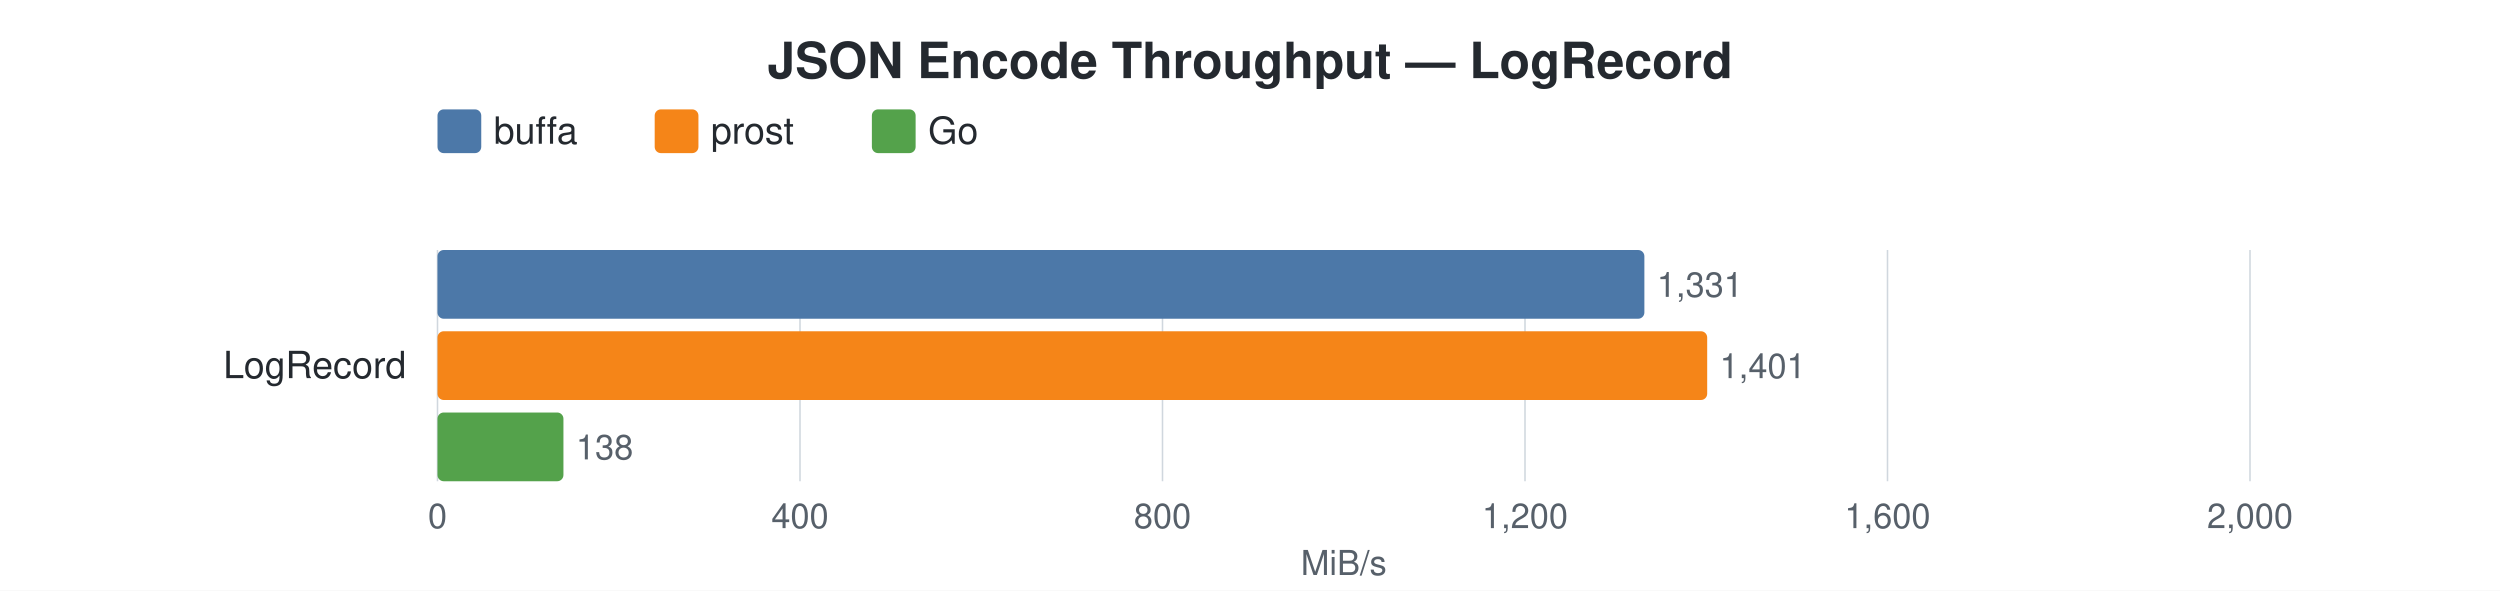
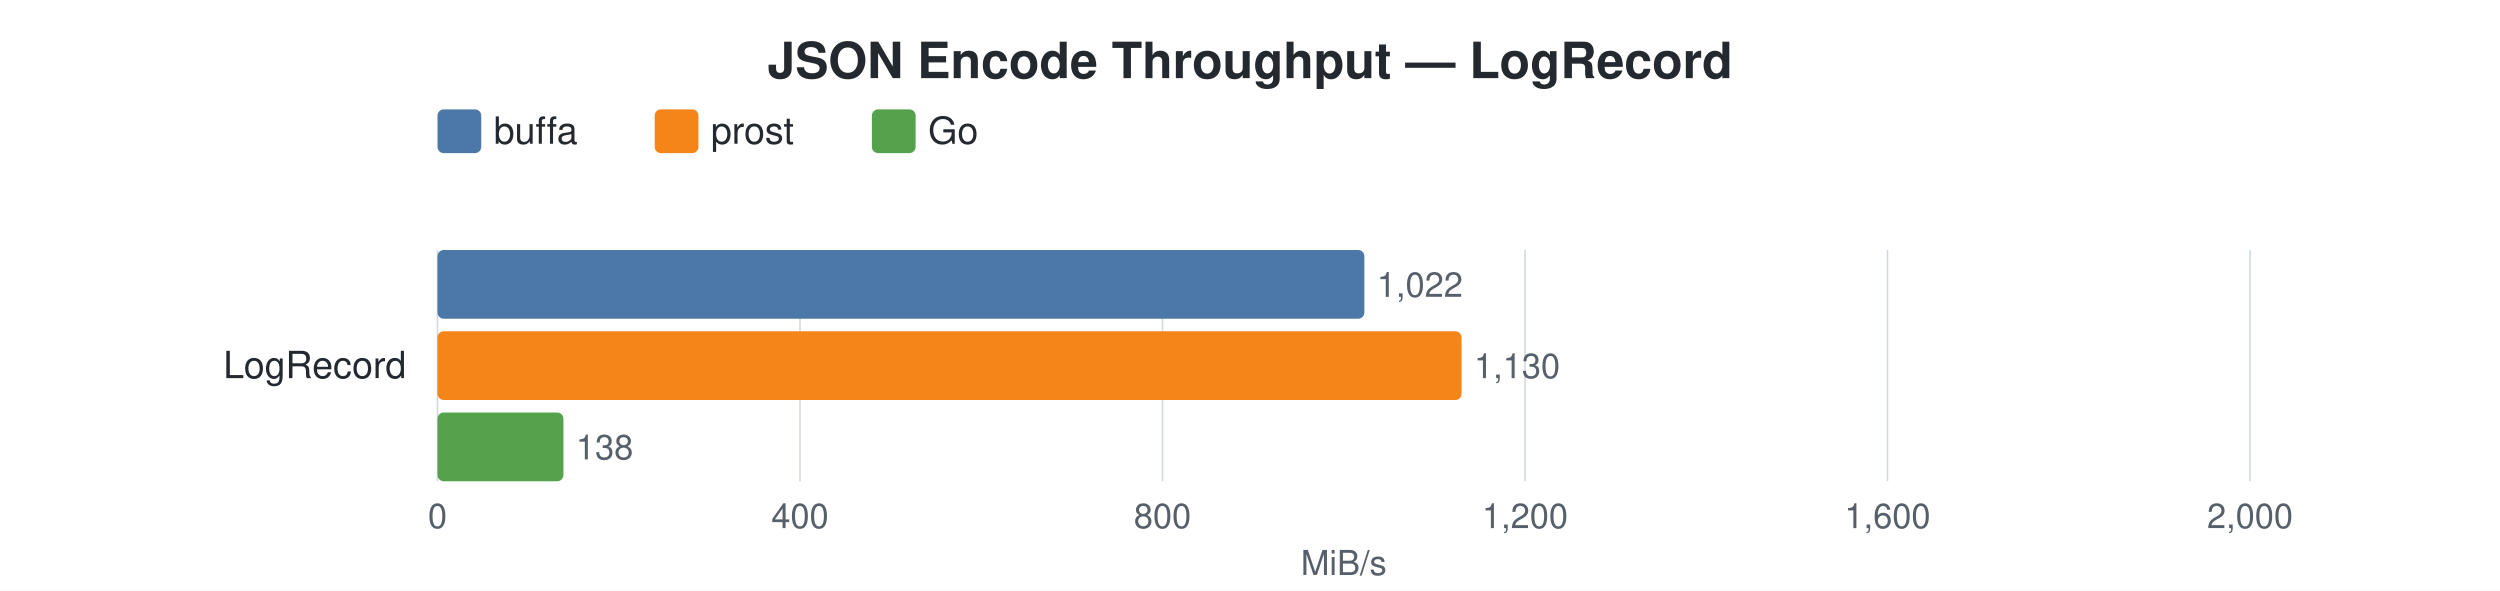
<svg xmlns="http://www.w3.org/2000/svg" width="800" height="189" viewBox="0 0 800 189">
  <style>
    text { font-family: -apple-system, BlinkMacSystemFont, "Segoe UI", Helvetica, Arial, sans-serif; }
    .title { font-size: 16px; font-weight: 600; fill: #24292f; }
    .label { font-size: 12px; fill: #24292f; }
    .value { font-size: 11px; fill: #57606a; }
    .axis-label { font-size: 11px; fill: #57606a; }
    .legend-text { font-size: 12px; fill: #24292f; }
    .grid { stroke: #d0d7de; stroke-width: 0.5; }
  </style>
  <rect width="100%" height="100%" fill="white" />
  <text x="400.0" y="25" text-anchor="middle" class="title">JSON Encode Throughput — LogRecord</text>
  <rect x="140" y="35" width="14" height="14" rx="2" fill="#4C78A8" />
  <text x="158" y="46" class="legend-text">buffa</text>
  <rect x="209.5" y="35" width="14" height="14" rx="2" fill="#F58518" />
  <text x="227.5" y="46" class="legend-text">prost</text>
  <rect x="279.0" y="35" width="14" height="14" rx="2" fill="#54A24B" />
  <text x="297.0" y="46" class="legend-text">Go</text>
  <line x1="140.0" y1="80" x2="140.0" y2="154" class="grid" />
  <text x="140.0" y="169" text-anchor="middle" class="axis-label">0</text>
  <line x1="256.0" y1="80" x2="256.0" y2="154" class="grid" />
  <text x="256.0" y="169" text-anchor="middle" class="axis-label">400</text>
  <line x1="372.0" y1="80" x2="372.0" y2="154" class="grid" />
  <text x="372.0" y="169" text-anchor="middle" class="axis-label">800</text>
  <line x1="488.0" y1="80" x2="488.0" y2="154" class="grid" />
  <text x="488.0" y="169" text-anchor="middle" class="axis-label">1,200</text>
  <line x1="604.0" y1="80" x2="604.0" y2="154" class="grid" />
  <text x="604.0" y="169" text-anchor="middle" class="axis-label">1,600</text>
  <line x1="720.0" y1="80" x2="720.0" y2="154" class="grid" />
  <text x="720.0" y="169" text-anchor="middle" class="axis-label">2,000</text>
  <text x="430.0" y="184" text-anchor="middle" class="axis-label">MiB/s</text>
  <text x="130" y="121.0" text-anchor="end" class="label">LogRecord</text>
-   <rect x="140" y="80.0" width="386.2" height="22" rx="2" fill="#4C78A8" />
-   <text x="530.2" y="95.0" class="value">1,331</text>
-   <rect x="140" y="106.0" width="406.3" height="22" rx="2" fill="#F58518" />
-   <text x="550.3" y="121.0" class="value">1,401</text>
+   <rect x="140" y="80.0" width="296.6" height="22" rx="2" fill="#4C78A8" />
+   <text x="440.6" y="95.0" class="value">1,022</text>
+   <rect x="140" y="106.0" width="327.7" height="22" rx="2" fill="#F58518" />
+   <text x="471.7" y="121.0" class="value">1,130</text>
  <rect x="140" y="132.0" width="40.3" height="22" rx="2" fill="#54A24B" />
  <text x="184.3" y="147.0" class="value">138</text>
</svg>
